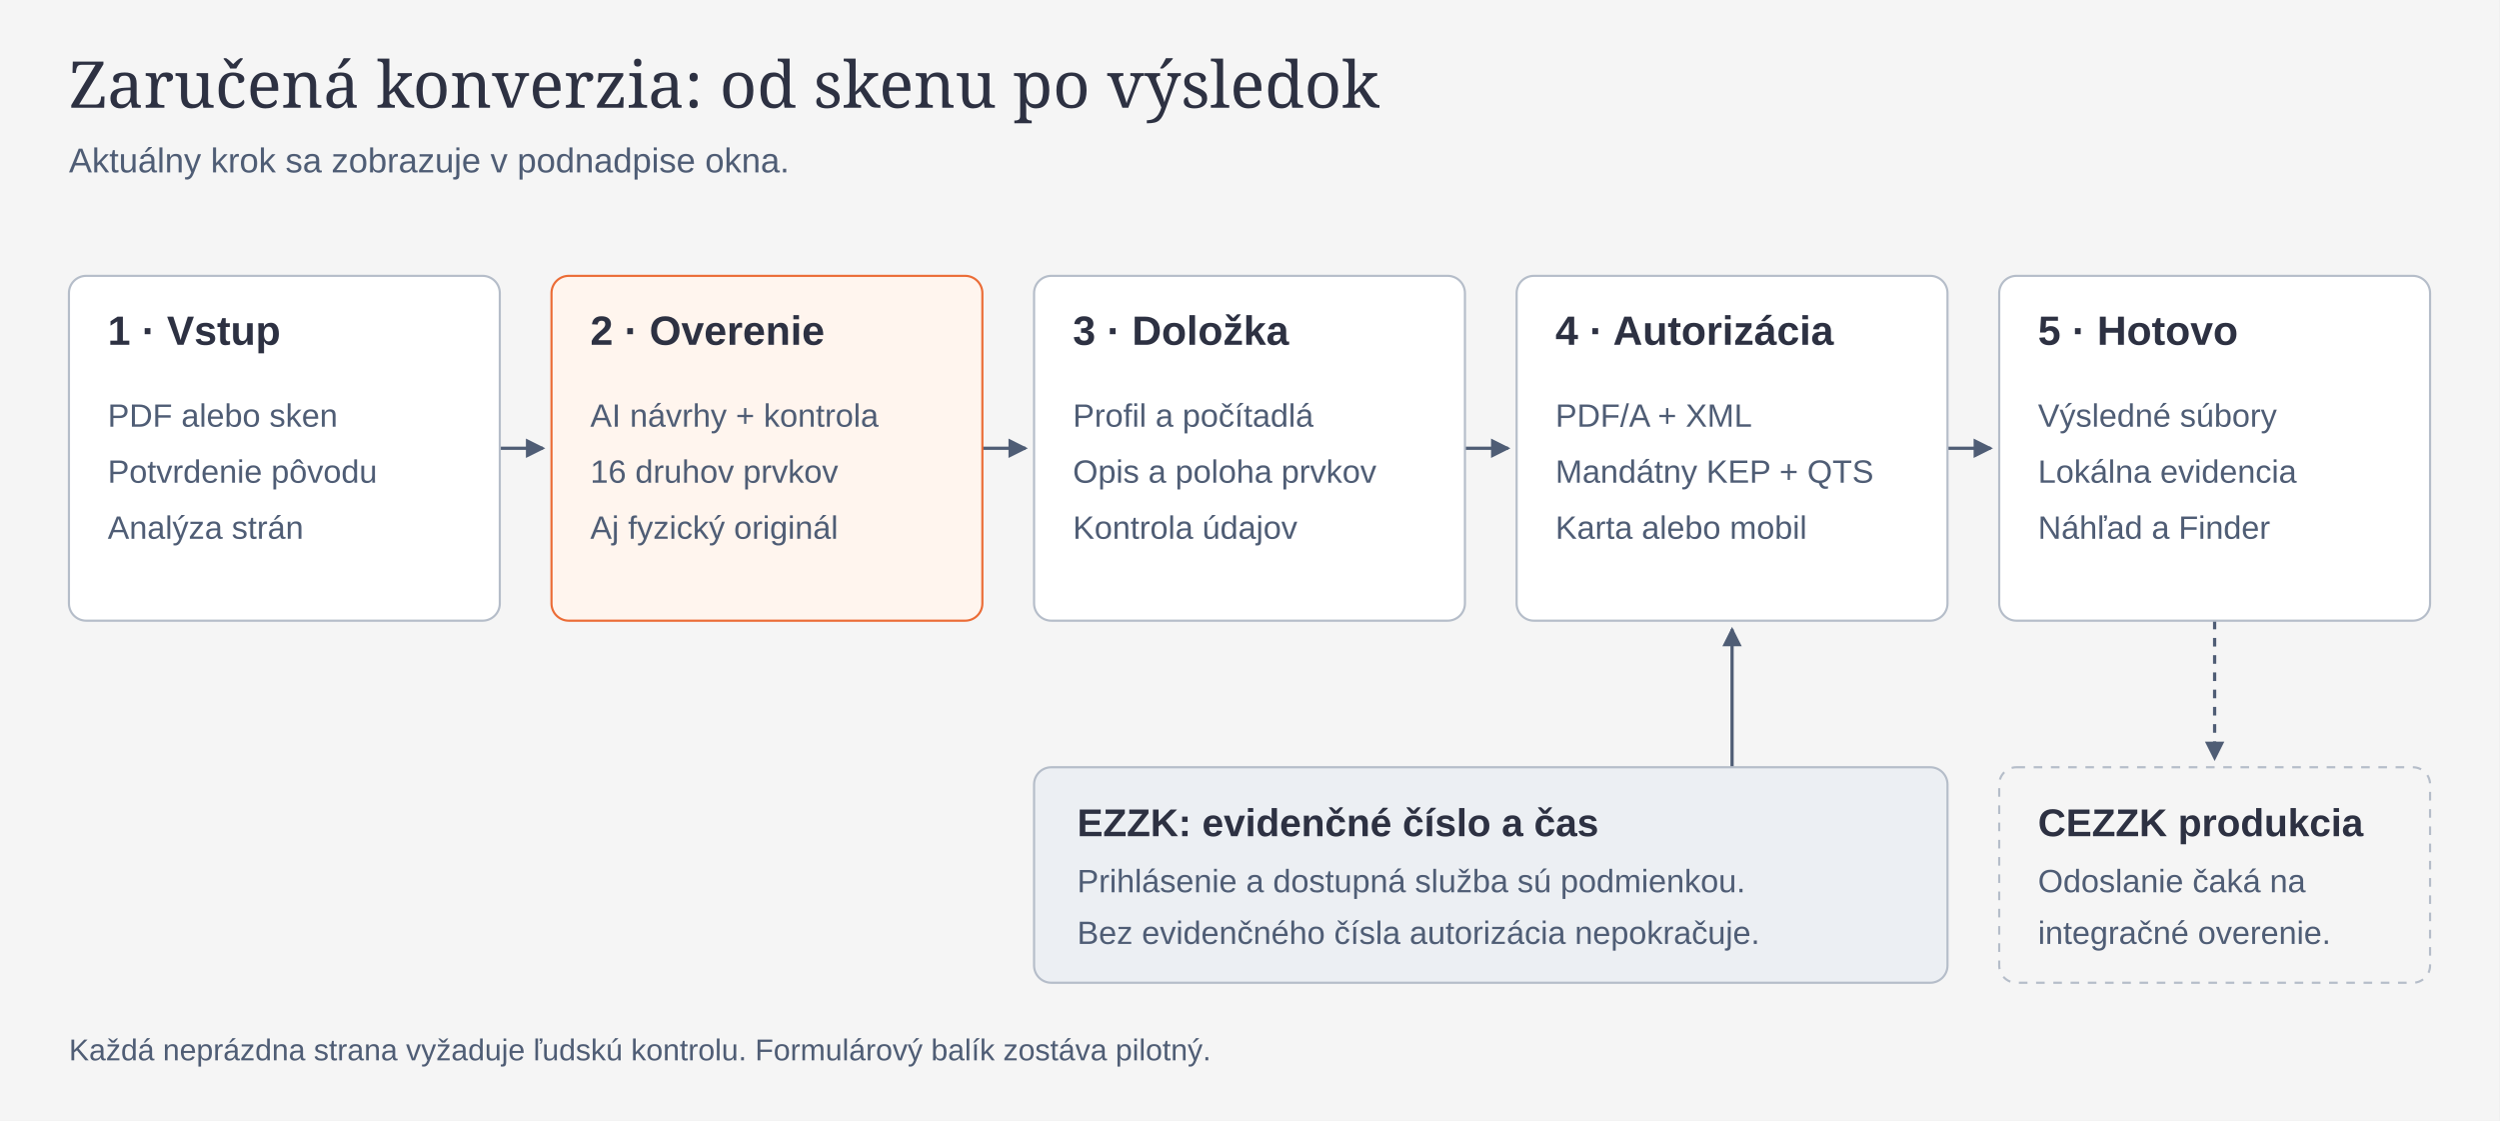
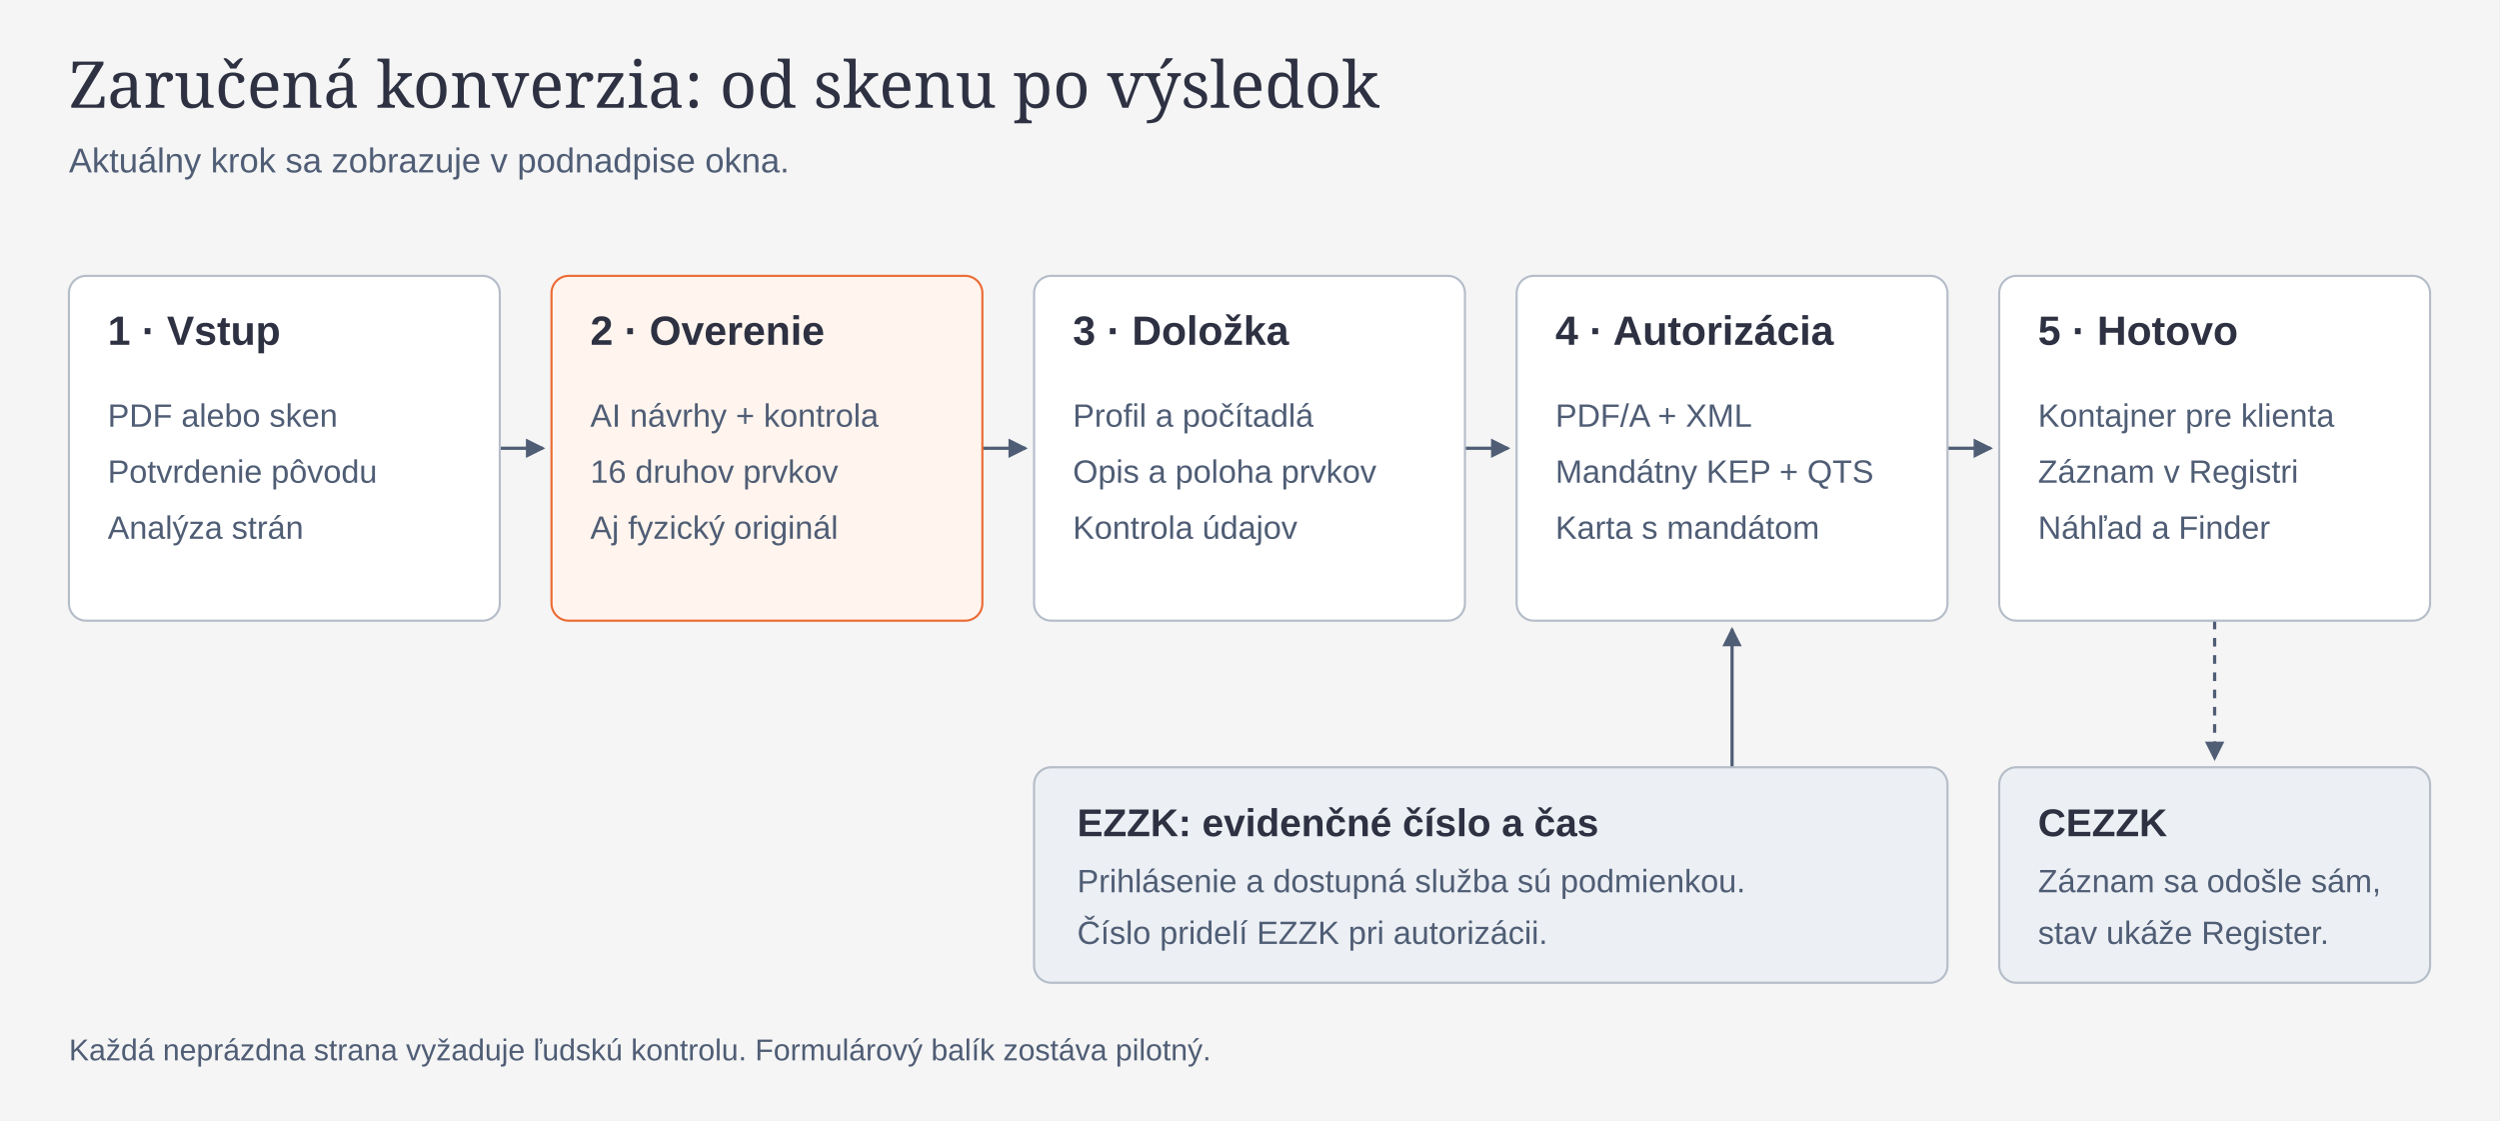
<svg xmlns="http://www.w3.org/2000/svg" width="1160" height="520" viewBox="0 0 1160 520" role="img" aria-labelledby="proc-title proc-desc">
  <defs>
    <marker id="proc-arrow" viewBox="0 0 8 8" refX="7" refY="4" markerWidth="6" markerHeight="6" orient="auto">
      <path d="M0 0 L8 4 L0 8 Z" fill="#4f5d75" />
    </marker>
  </defs>
  <rect width="1160" height="520" fill="#f5f5f5" />
  <text x="32" y="50" font-family="Georgia, serif" font-size="30" fill="#2d3142">Zaručená konverzia: od skenu po výsledok</text>
  <text x="32" y="80" font-family="Arial, Helvetica, sans-serif" font-size="16" fill="#4f5d75">Aktuálny krok sa zobrazuje v podnadpise okna.</text>
  <g fill="none" stroke="#4f5d75" stroke-width="1.5" marker-end="url(#proc-arrow)">
    <path d="M232 208 H252" />
    <path d="M456 208 H476" />
    <path d="M680 208 H700" />
    <path d="M904 208 H924" />
    <path d="M804 356 V292" />
    <path d="M1028 288 V352" stroke-dasharray="4 4" />
  </g>
  <g font-family="Arial, Helvetica, sans-serif">
    <rect x="32" y="128" width="200" height="160" rx="8" fill="#ffffff" stroke="#b5bdc9" />
    <text x="50" y="160" font-size="19" font-weight="600" fill="#2d3142">1 · Vstup</text>
    <text x="50" y="198" font-size="15" fill="#4f5d75">PDF alebo sken</text>
    <text x="50" y="224" font-size="15" fill="#4f5d75">Potvrdenie pôvodu</text>
    <text x="50" y="250" font-size="15" fill="#4f5d75">Analýza strán</text>
  </g>
  <g font-family="Arial, Helvetica, sans-serif">
    <rect x="256" y="128" width="200" height="160" rx="8" fill="#fff5ee" stroke="#eb6c36" />
    <text x="274" y="160" font-size="19" font-weight="600" fill="#2d3142">2 · Overenie</text>
    <text x="274" y="198" font-size="15" fill="#4f5d75">AI návrhy + kontrola</text>
    <text x="274" y="224" font-size="15" fill="#4f5d75">16 druhov prvkov</text>
    <text x="274" y="250" font-size="15" fill="#4f5d75">Aj fyzický originál</text>
  </g>
  <g font-family="Arial, Helvetica, sans-serif">
    <rect x="480" y="128" width="200" height="160" rx="8" fill="#ffffff" stroke="#b5bdc9" />
    <text x="498" y="160" font-size="19" font-weight="600" fill="#2d3142">3 · Doložka</text>
    <text x="498" y="198" font-size="15" fill="#4f5d75">Profil a počítadlá</text>
    <text x="498" y="224" font-size="15" fill="#4f5d75">Opis a poloha prvkov</text>
    <text x="498" y="250" font-size="15" fill="#4f5d75">Kontrola údajov</text>
  </g>
  <g font-family="Arial, Helvetica, sans-serif">
    <rect x="704" y="128" width="200" height="160" rx="8" fill="#ffffff" stroke="#b5bdc9" />
    <text x="722" y="160" font-size="19" font-weight="600" fill="#2d3142">4 · Autorizácia</text>
    <text x="722" y="198" font-size="15" fill="#4f5d75">PDF/A + XML</text>
    <text x="722" y="224" font-size="15" fill="#4f5d75">Mandátny KEP + QTS</text>
-     <text x="722" y="250" font-size="15" fill="#4f5d75">Karta alebo mobil</text>
+     <text x="722" y="250" font-size="15" fill="#4f5d75">Karta s mandátom</text>
  </g>
  <g font-family="Arial, Helvetica, sans-serif">
    <rect x="928" y="128" width="200" height="160" rx="8" fill="#ffffff" stroke="#b5bdc9" />
    <text x="946" y="160" font-size="19" font-weight="600" fill="#2d3142">5 · Hotovo</text>
-     <text x="946" y="198" font-size="15" fill="#4f5d75">Výsledné súbory</text>
-     <text x="946" y="224" font-size="15" fill="#4f5d75">Lokálna evidencia</text>
+     <text x="946" y="198" font-size="15" fill="#4f5d75">Kontajner pre klienta</text>
+     <text x="946" y="224" font-size="15" fill="#4f5d75">Záznam v Registri</text>
    <text x="946" y="250" font-size="15" fill="#4f5d75">Náhľad a Finder</text>
  </g>
  <g font-family="Arial, Helvetica, sans-serif">
    <rect x="480" y="356" width="424" height="100" rx="8" fill="#eceff3" stroke="#b5bdc9" />
    <text x="500" y="388" font-size="18" font-weight="600" fill="#2d3142">EZZK: evidenčné číslo a čas</text>
    <text x="500" y="414" font-size="15" fill="#4f5d75">Prihlásenie a dostupná služba sú podmienkou.</text>
-     <text x="500" y="438" font-size="15" fill="#4f5d75">Bez evidenčného čísla autorizácia nepokračuje.</text>
-     <rect x="928" y="356" width="200" height="100" rx="8" fill="#f5f5f5" stroke="#b5bdc9" stroke-dasharray="4 4" />
-     <text x="946" y="388" font-size="18" font-weight="600" fill="#2d3142">CEZZK produkcia</text>
-     <text x="946" y="414" font-size="15" fill="#4f5d75">Odoslanie čaká na</text>
-     <text x="946" y="438" font-size="15" fill="#4f5d75">integračné overenie.</text>
+     <text x="500" y="438" font-size="15" fill="#4f5d75">Číslo pridelí EZZK pri autorizácii.</text>
+     <rect x="928" y="356" width="200" height="100" rx="8" fill="#eceff3" stroke="#b5bdc9" />
+     <text x="946" y="388" font-size="18" font-weight="600" fill="#2d3142">CEZZK</text>
+     <text x="946" y="414" font-size="15" fill="#4f5d75">Záznam sa odošle sám,</text>
+     <text x="946" y="438" font-size="15" fill="#4f5d75">stav ukáže Register.</text>
    <text x="32" y="492" font-size="14" fill="#4f5d75">Každá neprázdna strana vyžaduje ľudskú kontrolu. Formulárový balík zostáva pilotný.</text>
  </g>
</svg>
